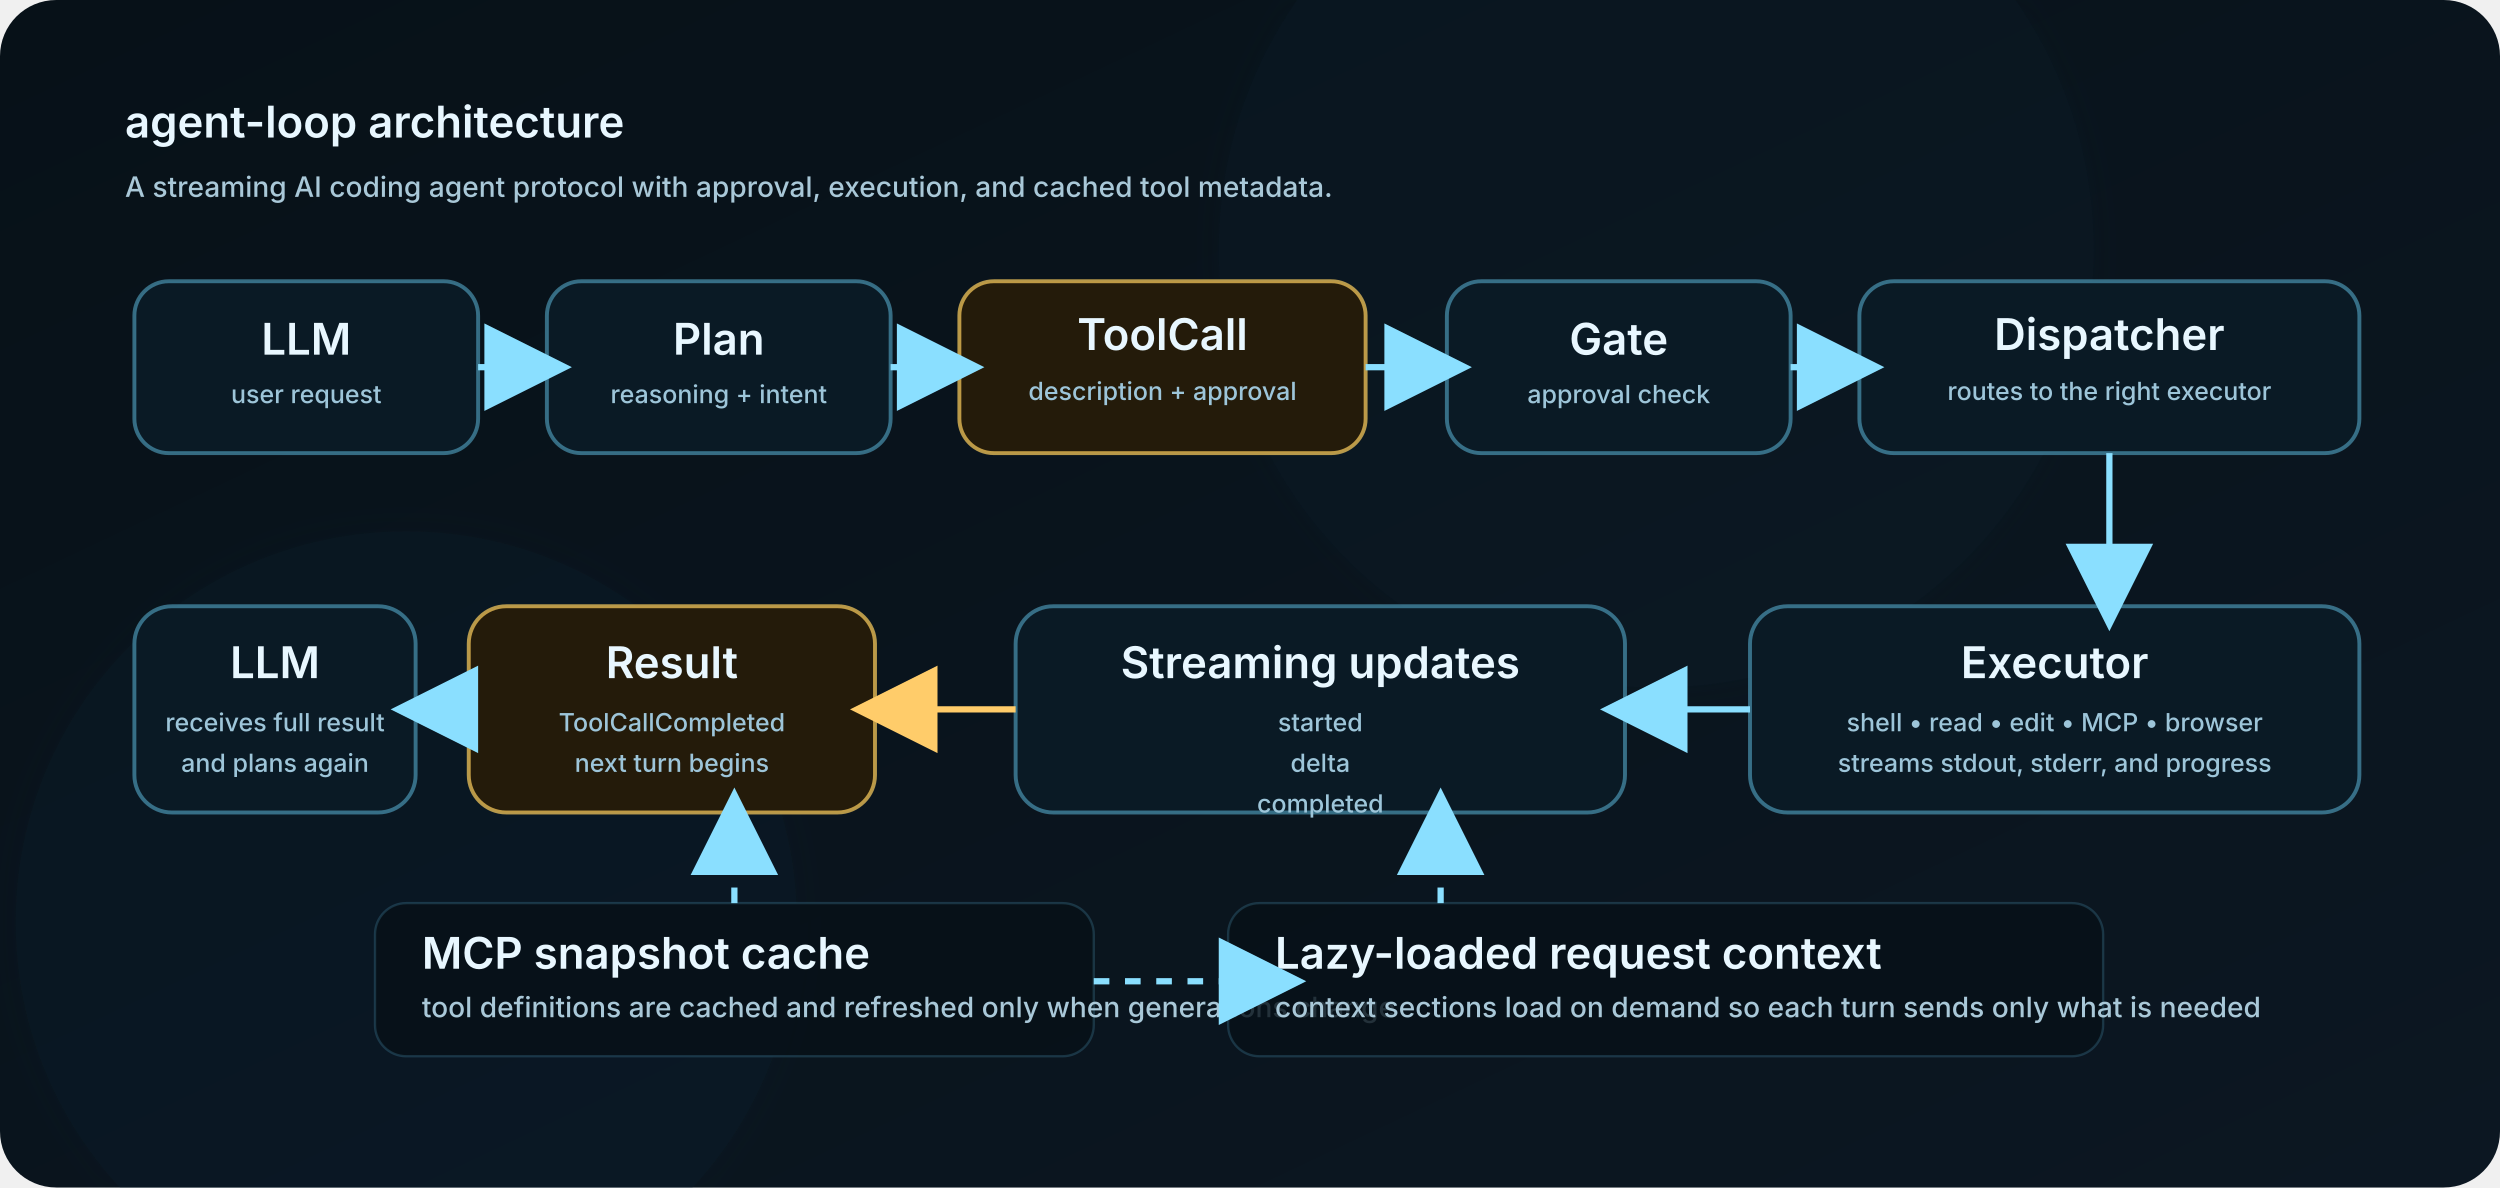
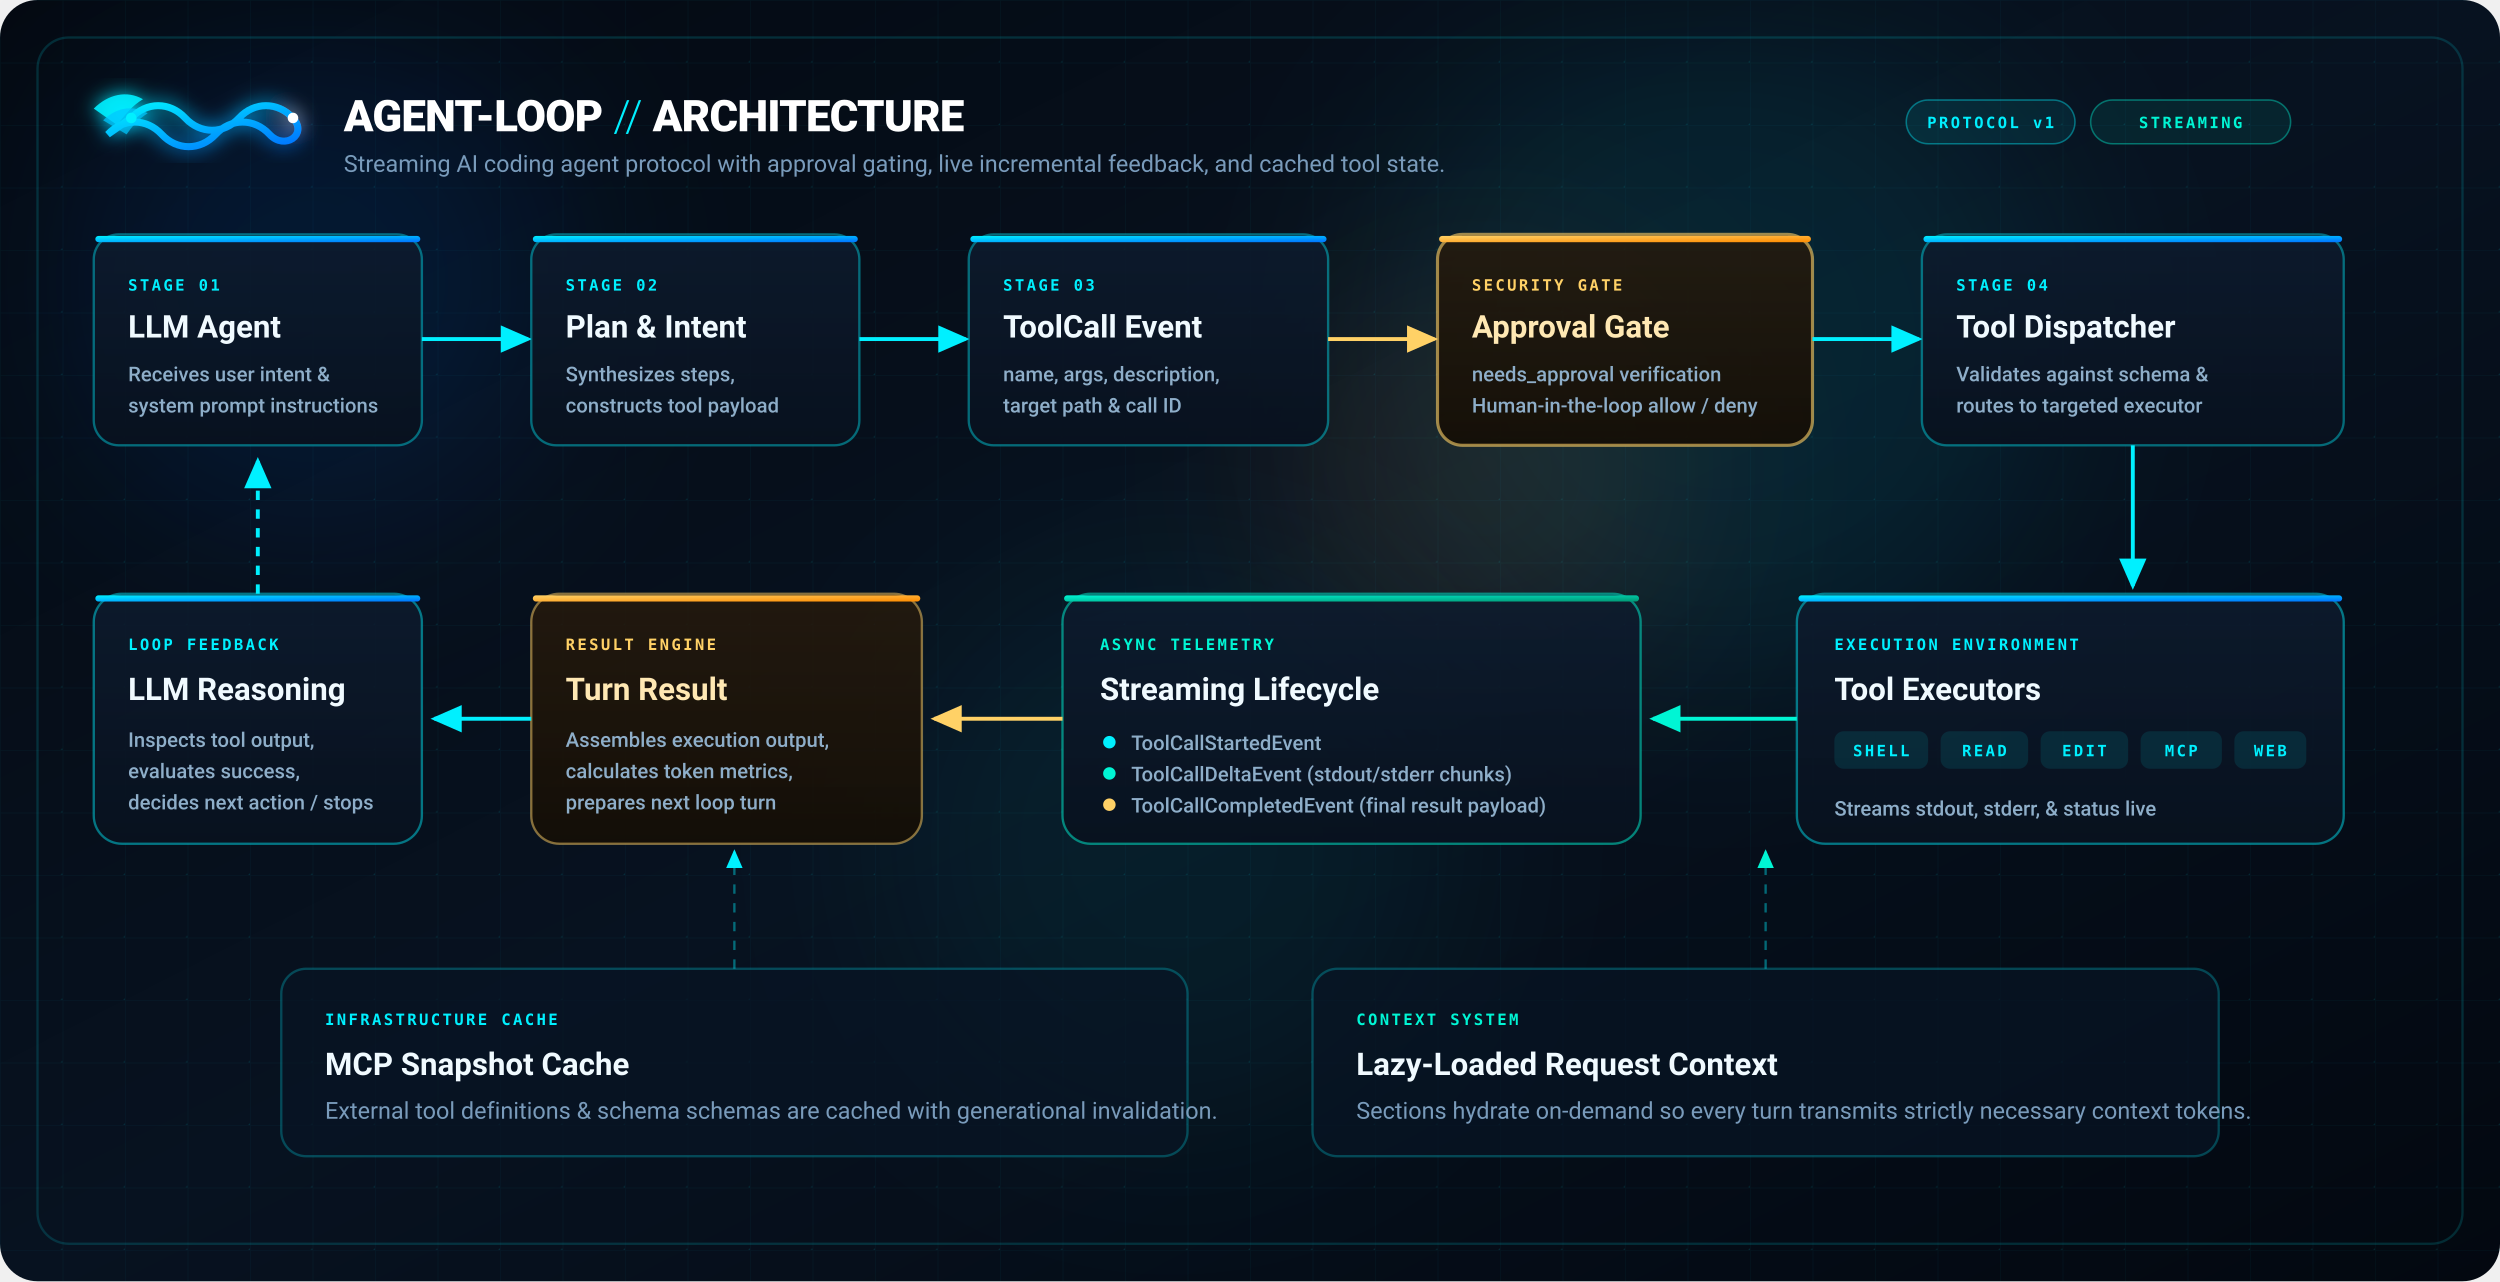
- <svg xmlns="http://www.w3.org/2000/svg" width="1600" height="760" viewBox="0 0 1600 760" role="img" aria-labelledby="title desc">
+ <svg xmlns="http://www.w3.org/2000/svg" viewBox="0 0 1600 820" width="1600" height="820" role="img" aria-labelledby="title desc">
  <defs>
-     <linearGradient id="bg" x1="0" y1="0" x2="1" y2="1">
-       <stop offset="0%" stop-color="#071118" />
-       <stop offset="100%" stop-color="#0c1722" />
-     </linearGradient>
-     <linearGradient id="accent" x1="0" y1="0" x2="1" y2="1">
-       <stop offset="0%" stop-color="#27d7ff" />
-       <stop offset="100%" stop-color="#18a8ff" />
-     </linearGradient>
-     <linearGradient id="warm" x1="0" y1="0" x2="1" y2="1">
-       <stop offset="0%" stop-color="#ffd66d" />
-       <stop offset="100%" stop-color="#ffb84d" />
-     </linearGradient>
-     <filter id="softGlow" x="-40%" y="-40%" width="180%" height="180%">
-       <feGaussianBlur stdDeviation="10" result="blur" />
-       <feColorMatrix in="blur" type="matrix" values="         1 0 0 0 0         0 1 0 0 0         0 0 1 0 0         0 0 0 0.55 0" result="glow" />
+     <linearGradient id="bgGrad" x1="0%" y1="0%" x2="100%" y2="100%">
+       <stop offset="0%" stop-color="#040911" />
+       <stop offset="50%" stop-color="#071220" />
+       <stop offset="100%" stop-color="#030810" />
+     </linearGradient>
+     <linearGradient id="cyanGrad" x1="0%" y1="0%" x2="100%" y2="100%">
+       <stop offset="0%" stop-color="#00f0ff" />
+       <stop offset="100%" stop-color="#0072ff" />
+     </linearGradient>
+     <linearGradient id="amberGrad" x1="0%" y1="0%" x2="100%" y2="100%">
+       <stop offset="0%" stop-color="#ffd166" />
+       <stop offset="100%" stop-color="#ff8c00" />
+     </linearGradient>
+     <linearGradient id="emeraldGrad" x1="0%" y1="0%" x2="100%" y2="100%">
+       <stop offset="0%" stop-color="#00f5d4" />
+       <stop offset="100%" stop-color="#019875" />
+     </linearGradient>
+     <linearGradient id="cardGrad" x1="0%" y1="0%" x2="0%" y2="100%">
+       <stop offset="0%" stop-color="rgba(13, 27, 46, 0.85)" />
+       <stop offset="100%" stop-color="rgba(8, 17, 30, 0.95)" />
+     </linearGradient>
+     <linearGradient id="cardAmberGrad" x1="0%" y1="0%" x2="0%" y2="100%">
+       <stop offset="0%" stop-color="rgba(38, 26, 12, 0.85)" />
+       <stop offset="100%" stop-color="rgba(20, 14, 6, 0.95)" />
+     </linearGradient>
+     <pattern id="grid" width="40" height="40" patternUnits="userSpaceOnUse">
+       <path d="M 40 0 L 0 0 0 40" fill="none" stroke="rgba(0, 240, 255, 0.04)" stroke-width="1" />
+       <circle cx="40" cy="40" r="1" fill="rgba(0, 240, 255, 0.12)" />
+     </pattern>
+     <filter id="neonGlow" x="-30%" y="-30%" width="160%" height="160%">
+       <feGaussianBlur stdDeviation="8" result="blur" />
      <feMerge>
-         <feMergeNode in="glow" />
+         <feMergeNode in="blur" />
        <feMergeNode in="SourceGraphic" />
      </feMerge>
    </filter>
-     <marker id="arrow" markerWidth="14" markerHeight="14" refX="10" refY="7" orient="auto" markerUnits="strokeWidth">
-       <path d="M0,0 L14,7 L0,14 z" fill="#8adfff" />
+     <filter id="ambientGlow" x="-50%" y="-50%" width="200%" height="200%">
+       <feGaussianBlur stdDeviation="60" result="blur" />
+     </filter>
+     <marker id="arrowCyan" markerWidth="10" markerHeight="10" refX="7" refY="5" orient="auto">
+       <path d="M 0 1.5 L 8 5 L 0 8.5 z" fill="#00f0ff" />
    </marker>
-     <marker id="arrowWarm" markerWidth="14" markerHeight="14" refX="10" refY="7" orient="auto" markerUnits="strokeWidth">
-       <path d="M0,0 L14,7 L0,14 z" fill="#ffcc6a" />
+     <marker id="arrowAmber" markerWidth="10" markerHeight="10" refX="7" refY="5" orient="auto">
+       <path d="M 0 1.5 L 8 5 L 0 8.5 z" fill="#ffd166" />
+     </marker>
+     <marker id="arrowEmerald" markerWidth="10" markerHeight="10" refX="7" refY="5" orient="auto">
+       <path d="M 0 1.5 L 8 5 L 0 8.5 z" fill="#00f5d4" />
    </marker>
    <style>
-       .label { font: 600 28px Inter, system-ui, -apple-system, BlinkMacSystemFont, "Segoe UI", sans-serif; fill: #e8f7ff; }
-       .small { font: 500 18px Inter, system-ui, -apple-system, BlinkMacSystemFont, "Segoe UI", sans-serif; fill: #a9c8d8; }
-       .tiny { font: 500 16px Inter, system-ui, -apple-system, BlinkMacSystemFont, "Segoe UI", sans-serif; fill: #9dc5d9; }
-       .node { fill: rgba(11, 26, 38, 0.96); stroke: rgba(110, 215, 255, 0.45); stroke-width: 2.5; }
-       .nodeWarm { fill: rgba(38, 27, 10, 0.96); stroke: rgba(255, 208, 94, 0.7); stroke-width: 2.5; }
-       .panel { fill: rgba(7, 17, 24, 0.82); stroke: rgba(110, 215, 255, 0.18); stroke-width: 1.5; }
-       .line { stroke: #8adfff; stroke-width: 4; fill: none; marker-end: url(#arrow); }
-       .lineWarm { stroke: #ffcc6a; stroke-width: 4; fill: none; marker-end: url(#arrowWarm); }
-       .dash { stroke-dasharray: 10 10; }
+       .brand-title { font-family: -apple-system, BlinkMacSystemFont, "Segoe UI", Roboto, "Helvetica Neue", sans-serif; font-size: 28px; font-weight: 800; fill: #ffffff; letter-spacing: -0.5px; }
+       .brand-sub { font-family: -apple-system, BlinkMacSystemFont, "Segoe UI", Roboto, "Helvetica Neue", sans-serif; font-size: 15px; font-weight: 400; fill: #799bbb; }
+       .node-title { font-family: -apple-system, BlinkMacSystemFont, "Segoe UI", Roboto, "Helvetica Neue", sans-serif; font-size: 20px; font-weight: 700; fill: #f0faff; }
+       .node-amber-title { font-family: -apple-system, BlinkMacSystemFont, "Segoe UI", Roboto, "Helvetica Neue", sans-serif; font-size: 20px; font-weight: 700; fill: #ffe8b3; }
+       .node-desc { font-family: -apple-system, BlinkMacSystemFont, "Segoe UI", Roboto, "Helvetica Neue", sans-serif; font-size: 13px; font-weight: 500; fill: #8eaec9; }
+       .node-tag { font-family: ui-monospace, SFMono-Regular, "JetBrains Mono", Menlo, Consolas, monospace; font-size: 10px; font-weight: 700; letter-spacing: 1.5px; text-transform: uppercase; }
+       .connector { stroke: #00f0ff; stroke-width: 2.5; fill: none; marker-end: url(#arrowCyan); }
+       .connector-amber { stroke: #ffd166; stroke-width: 2.5; fill: none; marker-end: url(#arrowAmber); }
+       .connector-emerald { stroke: #00f5d4; stroke-width: 2.5; fill: none; marker-end: url(#arrowEmerald); }
+       .dash-line { stroke-dasharray: 6 6; stroke-width: 1.5; stroke: rgba(0, 240, 255, 0.4); fill: none; }
    </style>
  </defs>
-   <rect width="1600" height="760" rx="36" fill="url(#bg)" />
-   <circle cx="1060" cy="160" r="280" fill="#0d2433" opacity="0.2" filter="url(#softGlow)" />
-   <circle cx="260" cy="590" r="250" fill="#11263b" opacity="0.18" filter="url(#softGlow)" />
-   <text x="80" y="88" class="label">agent-loop architecture</text>
-   <text x="80" y="126" class="small">A streaming AI coding agent protocol with approval, execution, and cached tool metadata.</text>
-   <rect x="86" y="180" width="220" height="110" rx="22" class="node" />
-   <text x="196" y="227" text-anchor="middle" class="label">LLM</text>
-   <text x="196" y="258" text-anchor="middle" class="tiny">user request</text>
-   <rect x="350" y="180" width="220" height="110" rx="22" class="node" />
-   <text x="460" y="227" text-anchor="middle" class="label">Plan</text>
-   <text x="460" y="258" text-anchor="middle" class="tiny">reasoning + intent</text>
-   <rect x="614" y="180" width="260" height="110" rx="22" class="nodeWarm" />
-   <text x="744" y="224" text-anchor="middle" class="label">ToolCall</text>
-   <text x="744" y="256" text-anchor="middle" class="tiny">description + approval</text>
-   <rect x="926" y="180" width="220" height="110" rx="22" class="node" />
-   <text x="1036" y="227" text-anchor="middle" class="label">Gate</text>
-   <text x="1036" y="258" text-anchor="middle" class="tiny">approval check</text>
-   <rect x="1190" y="180" width="320" height="110" rx="22" class="node" />
-   <text x="1350" y="224" text-anchor="middle" class="label">Dispatcher</text>
-   <text x="1350" y="256" text-anchor="middle" class="tiny">routes to the right executor</text>
-   <rect x="1120" y="388" width="390" height="132" rx="24" class="node" />
-   <text x="1315" y="434" text-anchor="middle" class="label">Executor</text>
-   <text x="1315" y="468" text-anchor="middle" class="tiny">shell • read • edit • MCP • browser</text>
-   <text x="1315" y="494" text-anchor="middle" class="tiny">streams stdout, stderr, and progress</text>
-   <rect x="650" y="388" width="390" height="132" rx="24" class="node" />
-   <text x="845" y="434" text-anchor="middle" class="label">Streaming updates</text>
-   <text x="845" y="468" text-anchor="middle" class="tiny">started</text>
-   <text x="845" y="494" text-anchor="middle" class="tiny">delta</text>
-   <text x="845" y="520" text-anchor="middle" class="tiny">completed</text>
-   <rect x="300" y="388" width="260" height="132" rx="24" class="nodeWarm" />
-   <text x="430" y="434" text-anchor="middle" class="label">Result</text>
-   <text x="430" y="468" text-anchor="middle" class="tiny">ToolCallCompleted</text>
-   <text x="430" y="494" text-anchor="middle" class="tiny">next turn begins</text>
-   <rect x="86" y="388" width="180" height="132" rx="24" class="node" />
-   <text x="176" y="434" text-anchor="middle" class="label">LLM</text>
-   <text x="176" y="468" text-anchor="middle" class="tiny">receives full result</text>
-   <text x="176" y="494" text-anchor="middle" class="tiny">and plans again</text>
-   <path d="M306 235 L350 235" class="line" />
-   <path d="M570 235 L614 235" class="line" />
-   <path d="M874 235 L926 235" class="line" />
-   <path d="M1146 235 L1190 235" class="line" />
-   <path d="M1350 290 L1350 388" class="line" />
-   <path d="M1120 454 L1040 454" class="line" />
-   <path d="M650 454 L560 454" class="lineWarm" />
-   <path d="M300 454 L266 454" class="line" />
-   <rect x="240" y="578" width="460" height="98" rx="20" class="panel" />
-   <text x="270" y="620" class="label" font-size="24">MCP snapshot cache</text>
-   <text x="270" y="651" class="small">tool definitions are cached and refreshed only when generations change</text>
-   <rect x="786" y="578" width="560" height="98" rx="20" class="panel" />
-   <text x="816" y="620" class="label" font-size="24">Lazy-loaded request context</text>
-   <text x="816" y="651" class="small">context sections load on demand so each turn sends only what is needed</text>
-   <path d="M700 628 C760 628, 790 628, 820 628" class="line dash" />
-   <path d="M922 578 C922 536, 922 528, 922 520" class="line dash" />
-   <path d="M470 578 C470 530, 470 520, 470 520" class="line dash" />
+   <rect width="1600" height="820" rx="24" fill="url(#bgGrad)" />
+   <rect width="1600" height="820" rx="24" fill="url(#grid)" />
+   <circle cx="200" cy="180" r="160" fill="#0072ff" opacity="0.12" filter="url(#ambientGlow)" />
+   <circle cx="1100" cy="220" r="220" fill="#00f0ff" opacity="0.08" filter="url(#ambientGlow)" />
+   <circle cx="750" cy="540" r="180" fill="#00d2d3" opacity="0.07" filter="url(#ambientGlow)" />
+   <circle cx="950" cy="300" r="130" fill="#ff9f43" opacity="0.09" filter="url(#ambientGlow)" />
+   <rect x="24" y="24" width="1552" height="772" rx="20" fill="none" stroke="rgba(0, 240, 255, 0.15)" stroke-width="1.5" />
+   <g transform="translate(60, 52)">
+     <g transform="translate(0, 4) scale(0.75)" filter="url(#neonGlow)">
+       <path d="M 0 18 C 12 6, 28 2, 42 10 C 32 16, 26 24, 20 32 Z" fill="#00f0ff" opacity="0.9" />
+       <path d="M 8 28 C 18 18, 32 14, 46 22 C 38 27, 32 34, 28 40 Z" fill="#00c8ff" opacity="0.7" />
+       <path d="M 32 26 C 45 12, 65 12, 78 26 C 91 40, 111 40, 124 26 C 137 12, 157 12, 170 26 C 183 40, 163 54, 150 40 C 137 26, 117 26, 104 40 C 91 54, 71 54, 58 40 C 45 26, 25 26, 12 40 Z" fill="none" stroke="url(#cyanGrad)" stroke-width="6" stroke-linecap="round" />
+       <circle cx="170" cy="26" r="4.5" fill="#ffffff" />
+       <circle cx="32" cy="26" r="4.5" fill="#00f0ff" />
+     </g>
+     <text x="160" y="32" class="brand-title">AGENT-LOOP <tspan fill="#00f0ff" font-weight="300">//</tspan> ARCHITECTURE</text>
+     <text x="160" y="58" class="brand-sub">Streaming AI coding agent protocol with approval gating, live incremental feedback, and cached tool state.</text>
+     <g transform="translate(1160, 12)">
+       <rect x="0" y="0" width="108" height="28" rx="14" fill="rgba(0, 240, 255, 0.08)" stroke="rgba(0, 240, 255, 0.4)" stroke-width="1" />
+       <text x="54" y="18" text-anchor="middle" class="node-tag" fill="#00f0ff">PROTOCOL v1</text>
+       <rect x="118" y="0" width="128" height="28" rx="14" fill="rgba(0, 245, 212, 0.08)" stroke="rgba(0, 245, 212, 0.4)" stroke-width="1" />
+       <text x="182" y="18" text-anchor="middle" class="node-tag" fill="#00f5d4">STREAMING</text>
+     </g>
+   </g>
+   <g transform="translate(60, 150)">
+     <rect width="210" height="135" rx="16" fill="url(#cardGrad)" stroke="rgba(0, 240, 255, 0.4)" stroke-width="1.5" />
+     <rect x="1" y="1" width="208" height="4" rx="2" fill="url(#cyanGrad)" />
+     <text x="22" y="36" class="node-tag" fill="#00f0ff">STAGE 01</text>
+     <text x="22" y="66" class="node-title">LLM Agent</text>
+     <text x="22" y="94" class="node-desc">Receives user intent &amp;</text>
+     <text x="22" y="114" class="node-desc">system prompt instructions</text>
+   </g>
+   <path d="M 270 217 L 338 217" class="connector" />
+   <g transform="translate(340, 150)">
+     <rect width="210" height="135" rx="16" fill="url(#cardGrad)" stroke="rgba(0, 240, 255, 0.4)" stroke-width="1.5" />
+     <rect x="1" y="1" width="208" height="4" rx="2" fill="url(#cyanGrad)" />
+     <text x="22" y="36" class="node-tag" fill="#00f0ff">STAGE 02</text>
+     <text x="22" y="66" class="node-title">Plan &amp; Intent</text>
+     <text x="22" y="94" class="node-desc">Synthesizes steps,</text>
+     <text x="22" y="114" class="node-desc">constructs tool payload</text>
+   </g>
+   <path d="M 550 217 L 618 217" class="connector" />
+   <g transform="translate(620, 150)">
+     <rect width="230" height="135" rx="16" fill="url(#cardGrad)" stroke="rgba(0, 240, 255, 0.4)" stroke-width="1.5" />
+     <rect x="1" y="1" width="228" height="4" rx="2" fill="url(#cyanGrad)" />
+     <text x="22" y="36" class="node-tag" fill="#00f0ff">STAGE 03</text>
+     <text x="22" y="66" class="node-title">ToolCall Event</text>
+     <text x="22" y="94" class="node-desc">name, args, description,</text>
+     <text x="22" y="114" class="node-desc">target path &amp; call ID</text>
+   </g>
+   <path d="M 850 217 L 918 217" class="connector-amber" />
+   <g transform="translate(920, 150)">
+     <rect width="240" height="135" rx="16" fill="url(#cardAmberGrad)" stroke="rgba(255, 209, 102, 0.6)" stroke-width="2" />
+     <rect x="1" y="1" width="238" height="4" rx="2" fill="url(#amberGrad)" />
+     <text x="22" y="36" class="node-tag" fill="#ffd166">SECURITY GATE</text>
+     <text x="22" y="66" class="node-amber-title">Approval Gate</text>
+     <text x="22" y="94" class="node-desc" fill="#e0c28e">needs_approval verification</text>
+     <text x="22" y="114" class="node-desc" fill="#e0c28e">Human-in-the-loop allow / deny</text>
+   </g>
+   <path d="M 1160 217 L 1228 217" class="connector" />
+   <g transform="translate(1230, 150)">
+     <rect width="270" height="135" rx="16" fill="url(#cardGrad)" stroke="rgba(0, 240, 255, 0.4)" stroke-width="1.5" />
+     <rect x="1" y="1" width="268" height="4" rx="2" fill="url(#cyanGrad)" />
+     <text x="22" y="36" class="node-tag" fill="#00f0ff">STAGE 04</text>
+     <text x="22" y="66" class="node-title">Tool Dispatcher</text>
+     <text x="22" y="94" class="node-desc">Validates against schema &amp;</text>
+     <text x="22" y="114" class="node-desc">routes to targeted executor</text>
+   </g>
+   <path d="M 1365 285 L 1365 375" class="connector" />
+   <g transform="translate(1150, 380)">
+     <rect width="350" height="160" rx="18" fill="url(#cardGrad)" stroke="rgba(0, 240, 255, 0.45)" stroke-width="1.5" />
+     <rect x="1" y="1" width="348" height="4" rx="2" fill="url(#cyanGrad)" />
+     <text x="24" y="36" class="node-tag" fill="#00f0ff">EXECUTION ENVIRONMENT</text>
+     <text x="24" y="68" class="node-title">Tool Executors</text>
+     <g transform="translate(24, 88)">
+       <rect x="0" y="0" width="60" height="24" rx="6" fill="rgba(0, 240, 255, 0.1)" />
+       <text x="30" y="16" text-anchor="middle" class="node-tag" fill="#00f0ff">SHELL</text>
+       <rect x="68" y="0" width="56" height="24" rx="6" fill="rgba(0, 240, 255, 0.1)" />
+       <text x="96" y="16" text-anchor="middle" class="node-tag" fill="#00f0ff">READ</text>
+       <rect x="132" y="0" width="56" height="24" rx="6" fill="rgba(0, 240, 255, 0.1)" />
+       <text x="160" y="16" text-anchor="middle" class="node-tag" fill="#00f0ff">EDIT</text>
+       <rect x="196" y="0" width="52" height="24" rx="6" fill="rgba(0, 240, 255, 0.1)" />
+       <text x="222" y="16" text-anchor="middle" class="node-tag" fill="#00f0ff">MCP</text>
+       <rect x="256" y="0" width="46" height="24" rx="6" fill="rgba(0, 240, 255, 0.1)" />
+       <text x="279" y="16" text-anchor="middle" class="node-tag" fill="#00f0ff">WEB</text>
+     </g>
+     <text x="24" y="142" class="node-desc">Streams stdout, stderr, &amp; status live</text>
+   </g>
+   <path d="M 1150 460 L 1058 460" class="connector-emerald" />
+   <g transform="translate(680, 380)">
+     <rect width="370" height="160" rx="18" fill="url(#cardGrad)" stroke="rgba(0, 245, 212, 0.5)" stroke-width="1.5" />
+     <rect x="1" y="1" width="368" height="4" rx="2" fill="url(#emeraldGrad)" />
+     <text x="24" y="36" class="node-tag" fill="#00f5d4">ASYNC TELEMETRY</text>
+     <text x="24" y="68" class="node-title">Streaming Lifecycle</text>
+     <g transform="translate(24, 88)">
+       <circle cx="6" cy="7" r="4" fill="#00f0ff" />
+       <text x="20" y="12" class="node-desc">ToolCallStartedEvent</text>
+       <circle cx="6" cy="27" r="4" fill="#00f5d4" />
+       <text x="20" y="32" class="node-desc">ToolCallDeltaEvent (stdout/stderr chunks)</text>
+       <circle cx="6" cy="47" r="4" fill="#ffd166" />
+       <text x="20" y="52" class="node-desc">ToolCallCompletedEvent (final result payload)</text>
+     </g>
+   </g>
+   <path d="M 680 460 L 598 460" class="connector-amber" />
+   <g transform="translate(340, 380)">
+     <rect width="250" height="160" rx="18" fill="url(#cardAmberGrad)" stroke="rgba(255, 209, 102, 0.5)" stroke-width="1.5" />
+     <rect x="1" y="1" width="248" height="4" rx="2" fill="url(#amberGrad)" />
+     <text x="22" y="36" class="node-tag" fill="#ffd166">RESULT ENGINE</text>
+     <text x="22" y="68" class="node-amber-title">Turn Result</text>
+     <text x="22" y="98" class="node-desc" fill="#e0c28e">Assembles execution output,</text>
+     <text x="22" y="118" class="node-desc" fill="#e0c28e">calculates token metrics,</text>
+     <text x="22" y="138" class="node-desc" fill="#e0c28e">prepares next loop turn</text>
+   </g>
+   <path d="M 340 460 L 278 460" class="connector" />
+   <g transform="translate(60, 380)">
+     <rect width="210" height="160" rx="18" fill="url(#cardGrad)" stroke="rgba(0, 240, 255, 0.45)" stroke-width="1.5" />
+     <rect x="1" y="1" width="208" height="4" rx="2" fill="url(#cyanGrad)" />
+     <text x="22" y="36" class="node-tag" fill="#00f0ff">LOOP FEEDBACK</text>
+     <text x="22" y="68" class="node-title">LLM Reasoning</text>
+     <text x="22" y="98" class="node-desc">Inspects tool output,</text>
+     <text x="22" y="118" class="node-desc">evaluates success,</text>
+     <text x="22" y="138" class="node-desc">decides next action / stops</text>
+   </g>
+   <path d="M 165 380 L 165 295" class="connector" stroke-dasharray="6 6" />
+   <g transform="translate(180, 620)">
+     <rect width="580" height="120" rx="16" fill="rgba(8, 20, 36, 0.7)" stroke="rgba(0, 240, 255, 0.25)" stroke-width="1.5" />
+     <text x="28" y="36" class="node-tag" fill="#00f0ff">INFRASTRUCTURE CACHE</text>
+     <text x="28" y="68" class="node-title">MCP Snapshot Cache</text>
+     <text x="28" y="96" class="brand-sub">External tool definitions &amp; schema schemas are cached with generational invalidation.</text>
+   </g>
+   <g transform="translate(840, 620)">
+     <rect width="580" height="120" rx="16" fill="rgba(8, 20, 36, 0.7)" stroke="rgba(0, 240, 255, 0.25)" stroke-width="1.5" />
+     <text x="28" y="36" class="node-tag" fill="#00f5d4">CONTEXT SYSTEM</text>
+     <text x="28" y="68" class="node-title">Lazy-Loaded Request Context</text>
+     <text x="28" y="96" class="brand-sub">Sections hydrate on-demand so every turn transmits strictly necessary context tokens.</text>
+   </g>
+   <path d="M 470 620 L 470 545" class="dash-line" marker-end="url(#arrowCyan)" />
+   <path d="M 1130 620 L 1130 545" class="dash-line" marker-end="url(#arrowEmerald)" />
</svg>
